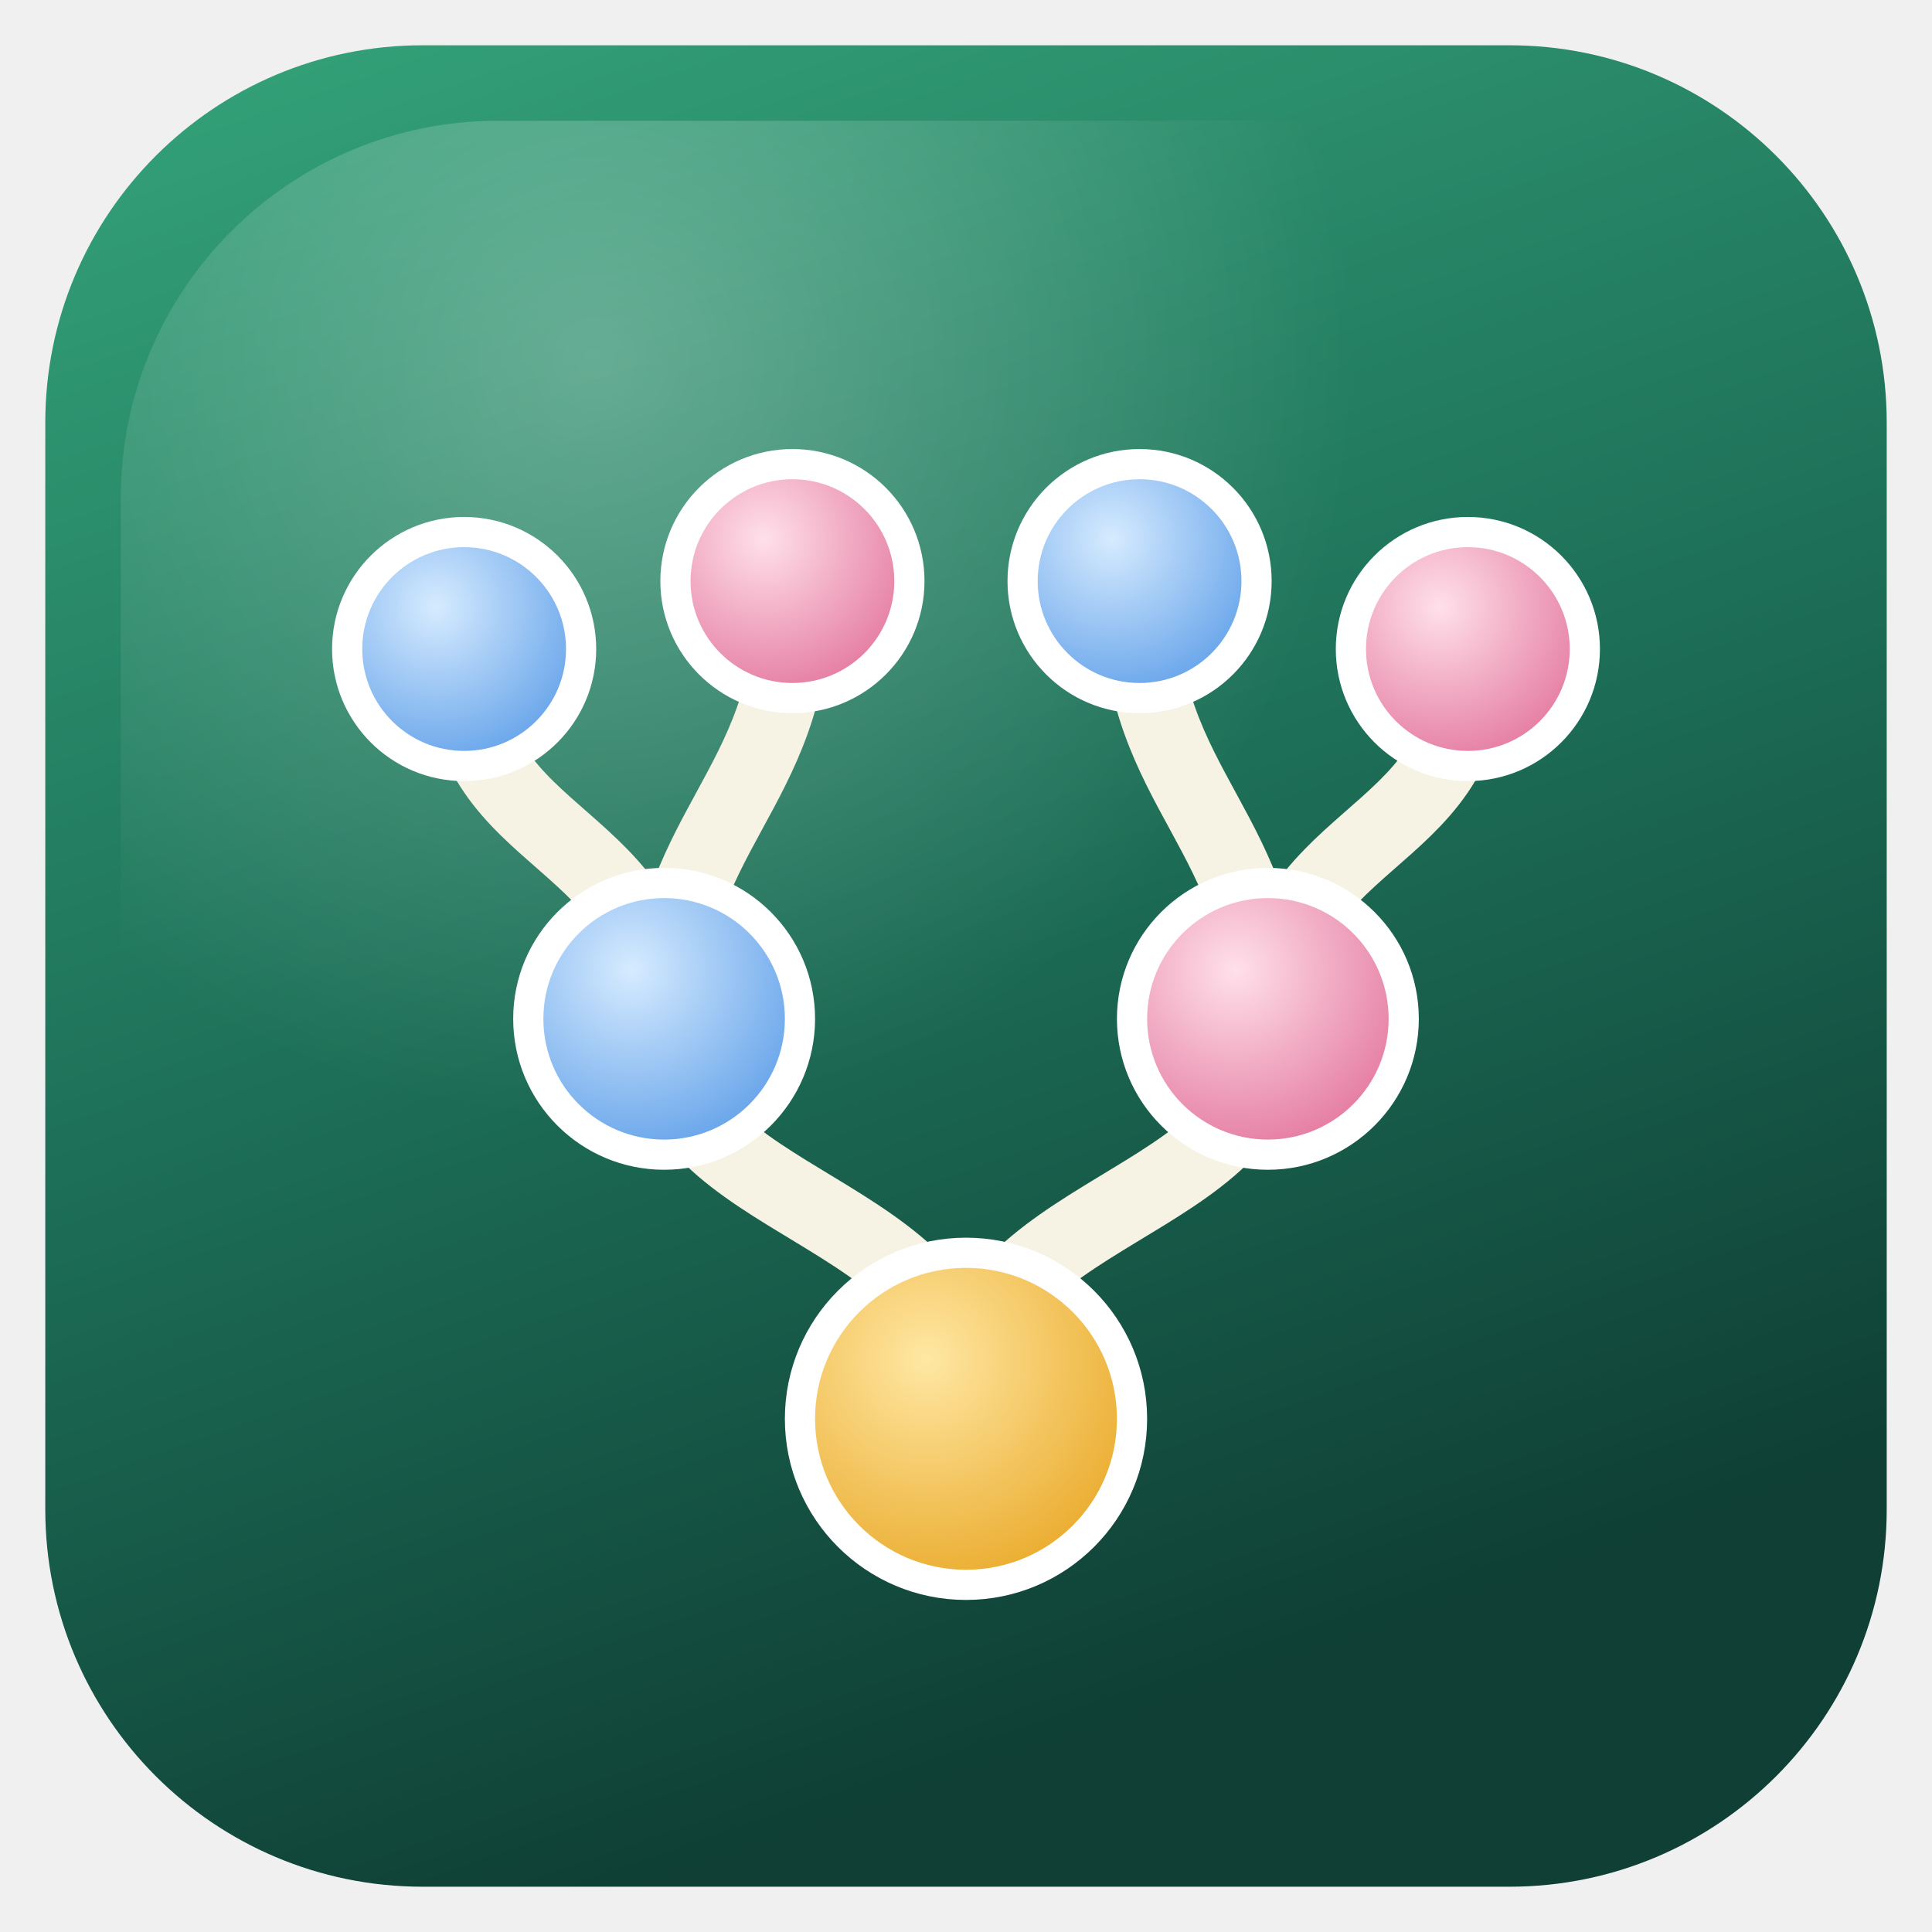
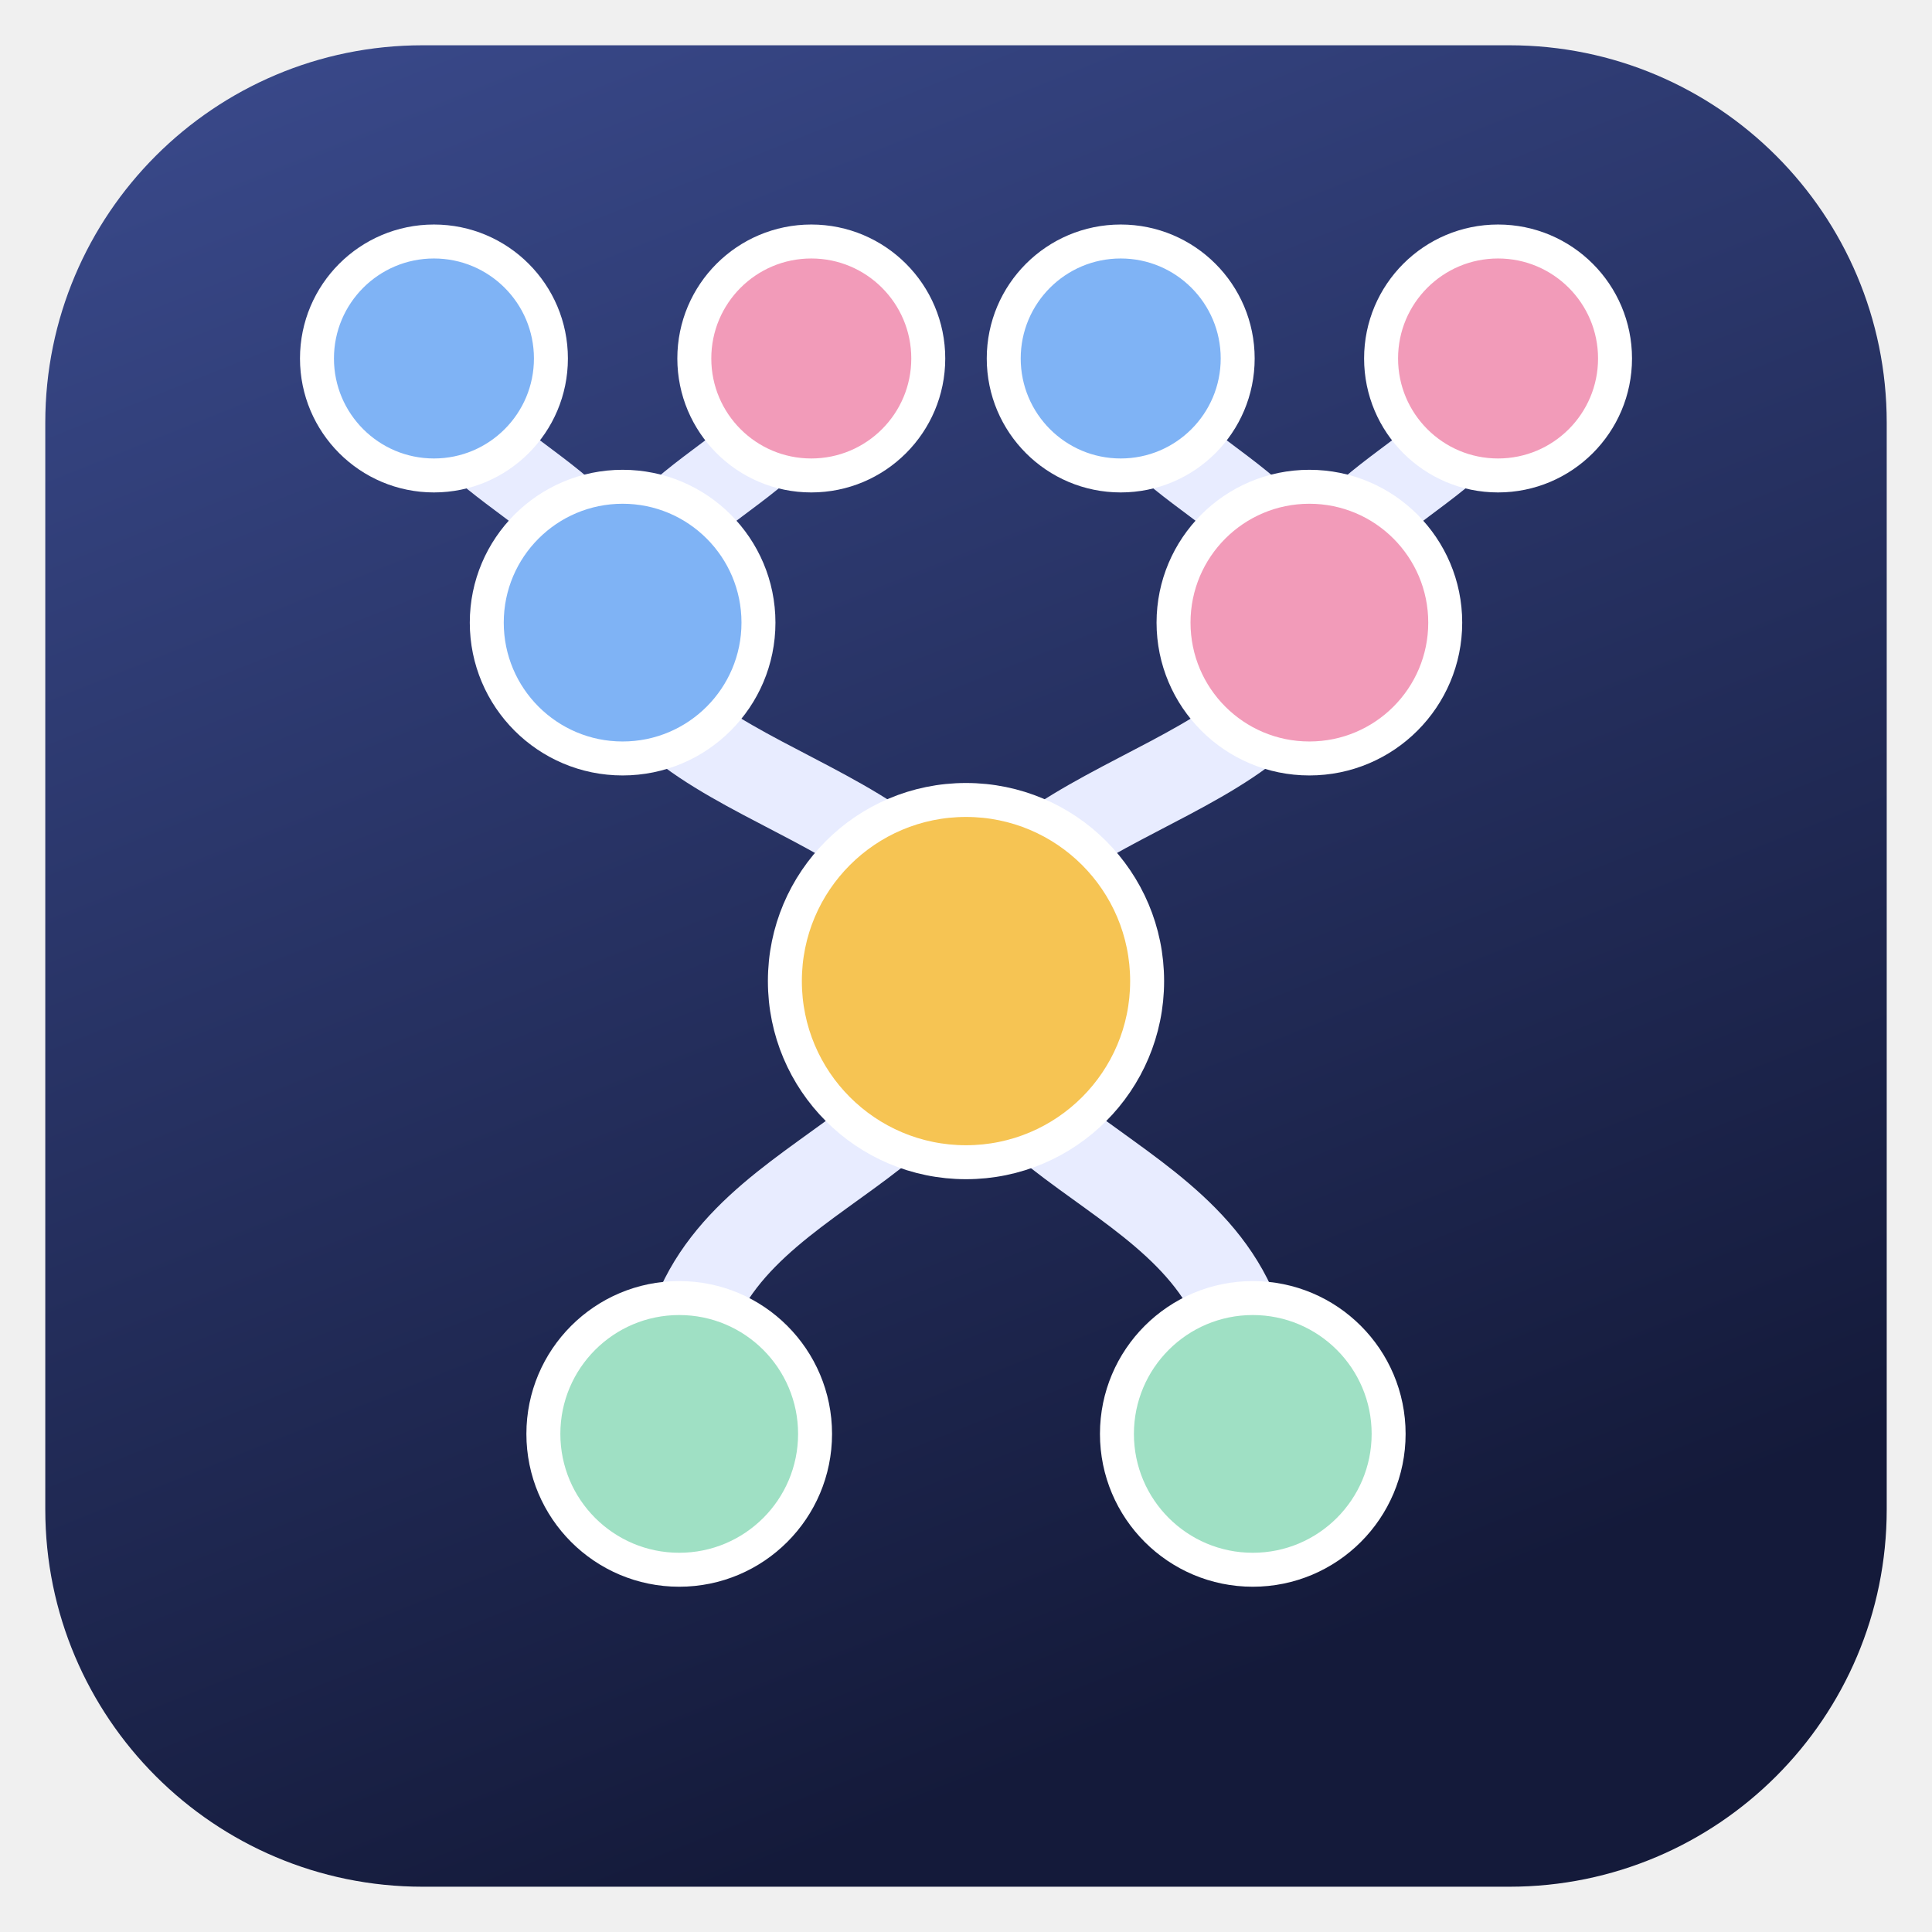
<svg xmlns="http://www.w3.org/2000/svg" width="1024" height="1024" viewBox="0 0 1024 1024">
  <defs>
-     <linearGradient id="bg" x1="0" y1="0" x2="0.35" y2="1">
-       <stop offset="0" stop-color="#34a37a" />
-       <stop offset="0.55" stop-color="#1d6f57" />
-       <stop offset="1" stop-color="#0f3f35" />
+     <linearGradient id="bg" x1="0" y1="0" x2="0.4" y2="1">
+       <stop offset="0" stop-color="#3a4a8c" />
+       <stop offset="1" stop-color="#141a3a" />
    </linearGradient>
-     <radialGradient id="shine" cx="0.28" cy="0.14" r="0.75">
-       <stop offset="0" stop-color="#ffffff" stop-opacity="0.28" />
-       <stop offset="0.6" stop-color="#ffffff" stop-opacity="0" />
-     </radialGradient>
-     <radialGradient id="gold" cx="0.38" cy="0.32" r="0.75">
-       <stop offset="0" stop-color="#ffe7a3" />
-       <stop offset="1" stop-color="#e9a826" />
-     </radialGradient>
-     <radialGradient id="blue" cx="0.38" cy="0.32" r="0.75">
-       <stop offset="0" stop-color="#d6ebff" />
-       <stop offset="1" stop-color="#5d9ee8" />
-     </radialGradient>
-     <radialGradient id="rose" cx="0.38" cy="0.32" r="0.75">
-       <stop offset="0" stop-color="#ffe0ea" />
-       <stop offset="1" stop-color="#e2729a" />
-     </radialGradient>
-     <filter id="shadow" x="-30%" y="-30%" width="160%" height="160%">
-       <feDropShadow dx="0" dy="10" stdDeviation="12" flood-color="#062a22" flood-opacity="0.45" />
-     </filter>
-     <filter id="glow" x="-60%" y="-60%" width="220%" height="220%">
-       <feGaussianBlur stdDeviation="22" />
-     </filter>
-     <clipPath id="tile">
-       <rect x="64" y="64" width="896" height="896" rx="200" />
-     </clipPath>
  </defs>
  <rect x="24" y="24" width="976" height="976" rx="200" fill="url(#bg)" />
-   <g clip-path="url(#tile)">
-     <rect x="64" y="64" width="896" height="896" fill="url(#shine)" />
+   <g fill="none" stroke="#e8ecff" stroke-width="44" stroke-linecap="round">
+     <path d="M512 520 C512 420 330 420 330 330" />
+     <path d="M512 520 C512 420 694 420 694 330" />
+     <path d="M330 330 C330 260 230 250 230 190" />
+     <path d="M330 330 C330 260 430 250 430 190" />
+     <path d="M694 330 C694 260 594 250 594 190" />
+     <path d="M694 330 C694 260 794 250 794 190" />
+     <path d="M512 520 C512 620 360 620 360 740" />
+     <path d="M512 520 C512 620 664 620 664 740" />
  </g>
-   <g fill="none" stroke="#f6f2e4" stroke-width="40" stroke-linecap="round">
-     <path d="M512 742 C512 640 352 640 352 548" />
-     <path d="M512 742 C512 640 672 640 672 548" />
-     <path d="M352 548 C352 440 246 450 246 352" />
-     <path d="M352 548 C352 440 420 420 420 318" />
-     <path d="M672 548 C672 440 604 420 604 318" />
-     <path d="M672 548 C672 440 778 450 778 352" />
+   <g stroke="#ffffff" stroke-width="18">
+     <circle cx="230" cy="190" r="62" fill="#7fb3f5" />
+     <circle cx="430" cy="190" r="62" fill="#f29bb9" />
+     <circle cx="594" cy="190" r="62" fill="#7fb3f5" />
+     <circle cx="794" cy="190" r="62" fill="#f29bb9" />
+     <circle cx="330" cy="330" r="72" fill="#7fb3f5" />
+     <circle cx="694" cy="330" r="72" fill="#f29bb9" />
+     <circle cx="360" cy="760" r="72" fill="#9fe0c4" />
+     <circle cx="664" cy="760" r="72" fill="#9fe0c4" />
+     <circle cx="512" cy="520" r="96" fill="#f6c453" />
  </g>
-   <g stroke="#ffffff" stroke-width="16">
-     <circle cx="246" cy="344" r="62" fill="url(#blue)" />
-     <circle cx="420" cy="308" r="62" fill="url(#rose)" />
-     <circle cx="604" cy="308" r="62" fill="url(#blue)" />
-     <circle cx="778" cy="344" r="62" fill="url(#rose)" />
-     <circle cx="352" cy="540" r="72" fill="url(#blue)" />
-     <circle cx="672" cy="540" r="72" fill="url(#rose)" />
-   </g>
-   <circle cx="512" cy="752" r="88" fill="url(#gold)" stroke="#ffffff" stroke-width="16" />
</svg>
